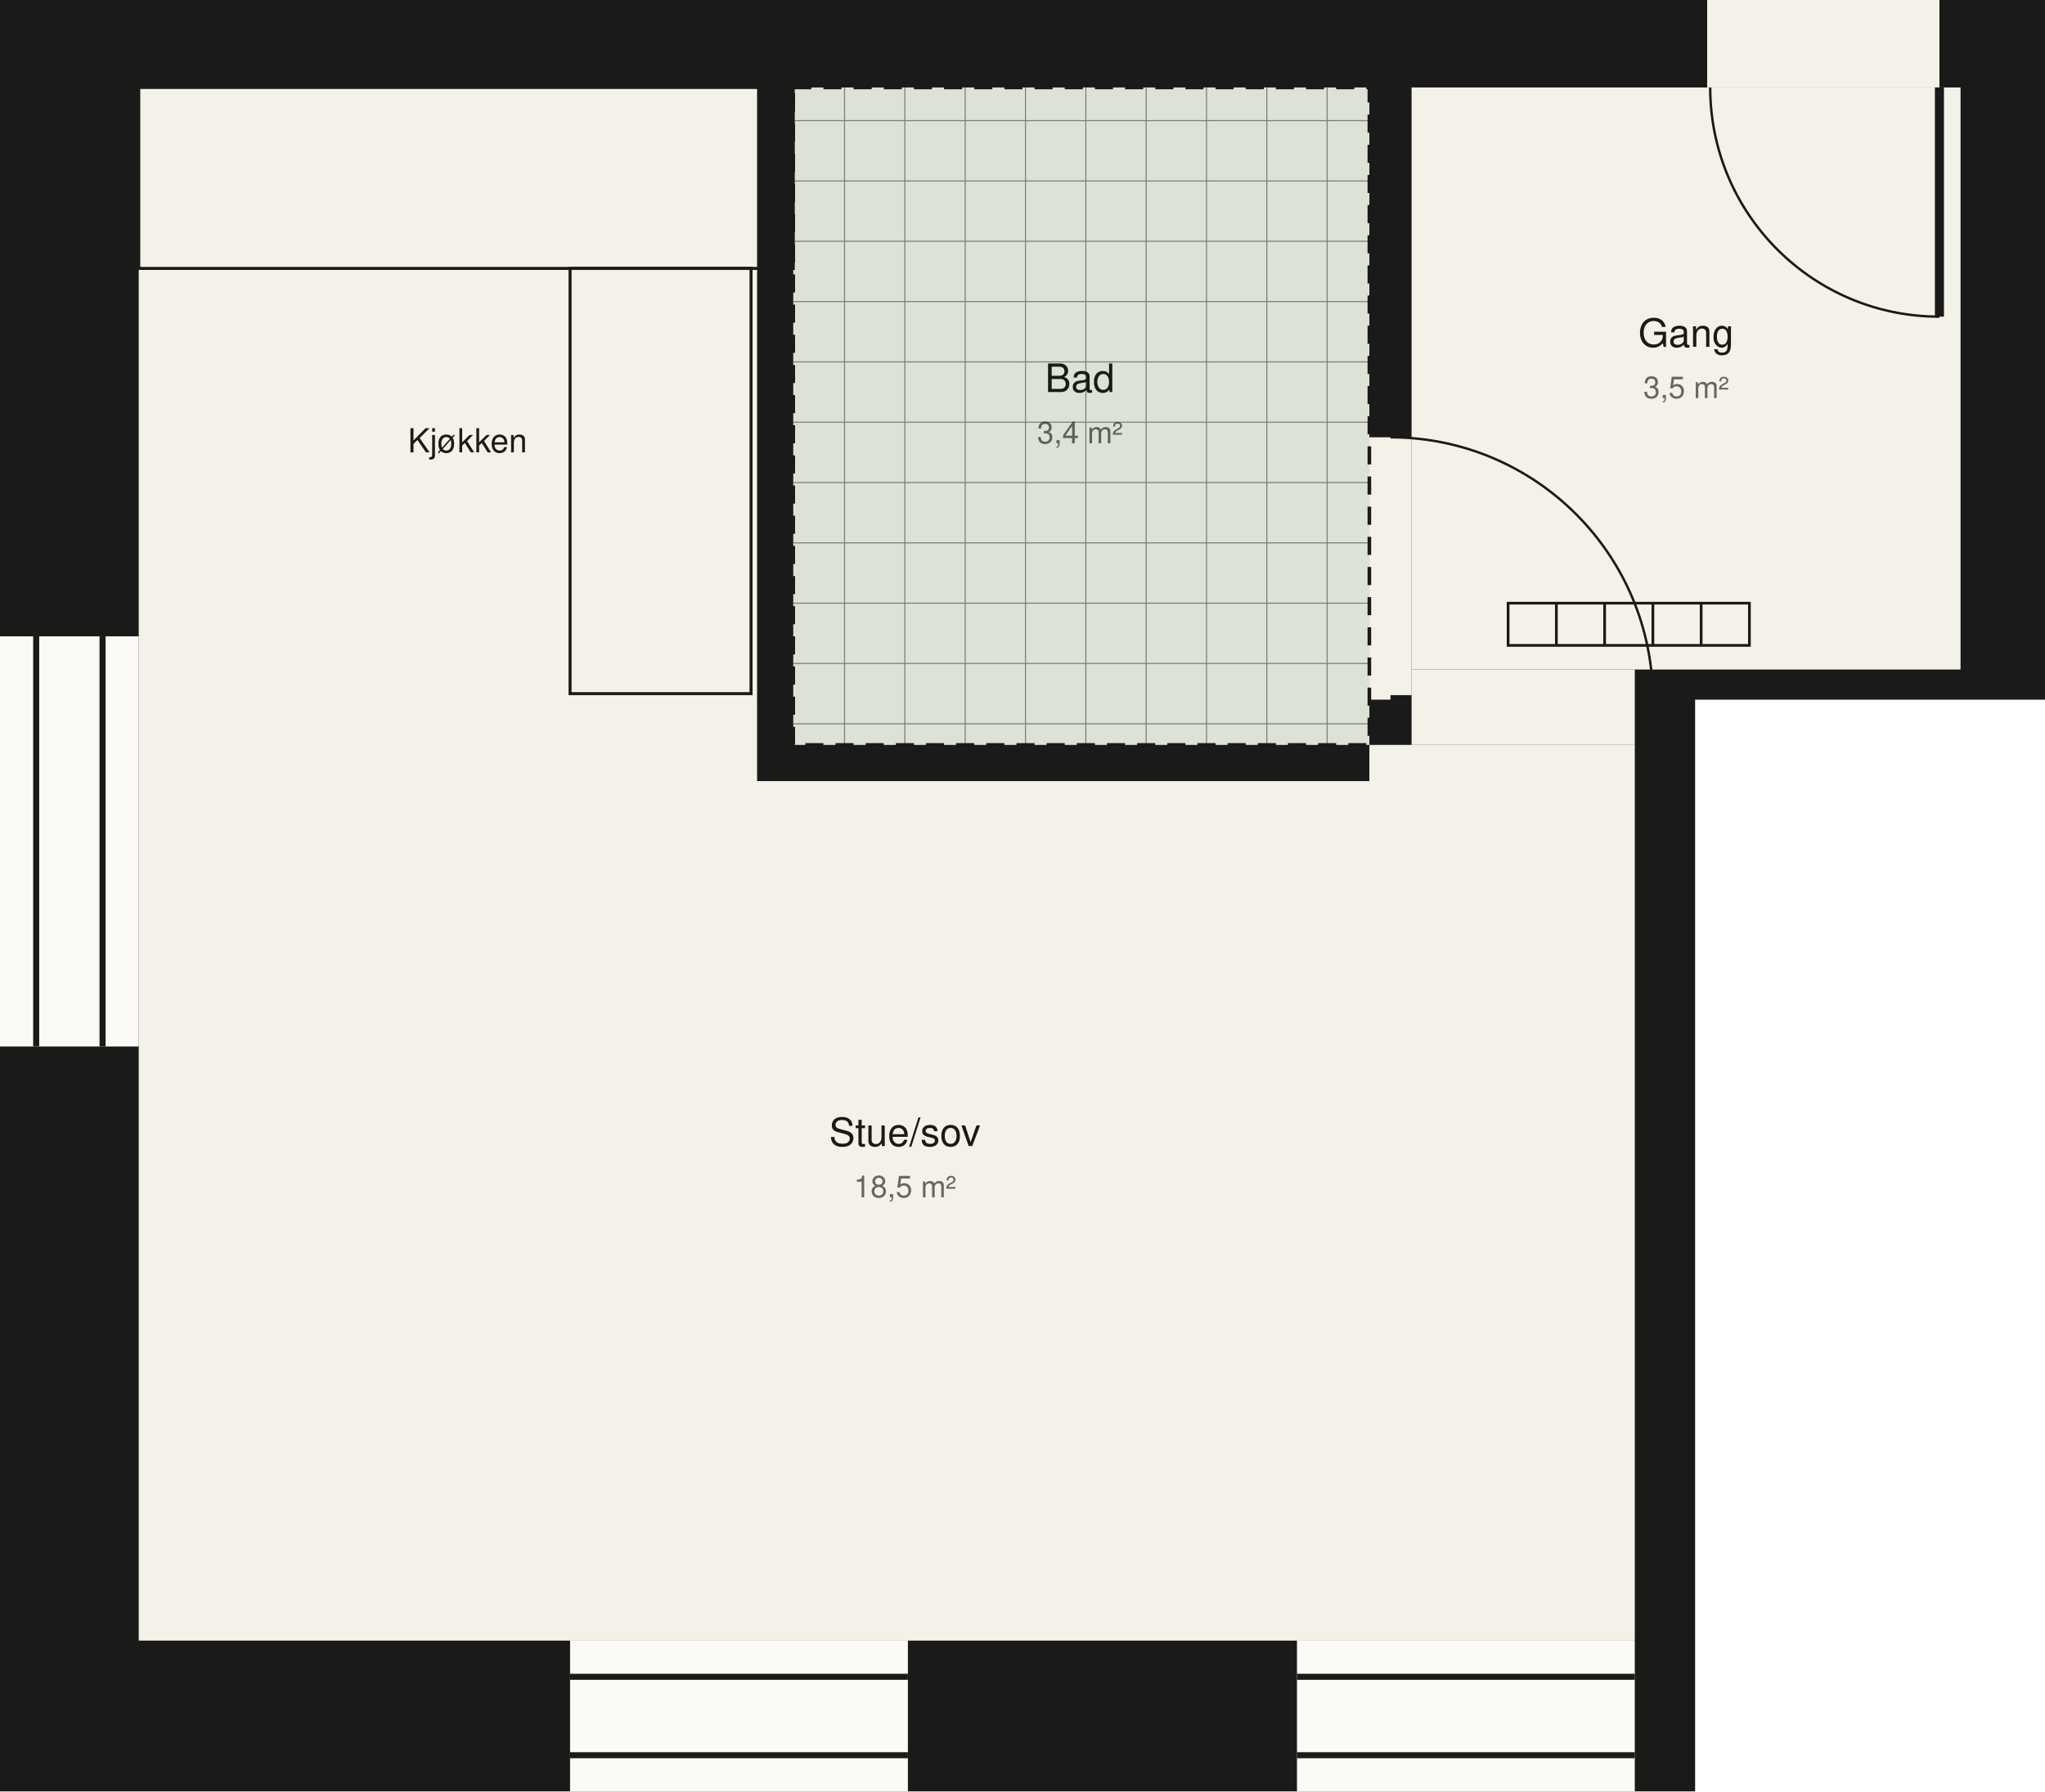
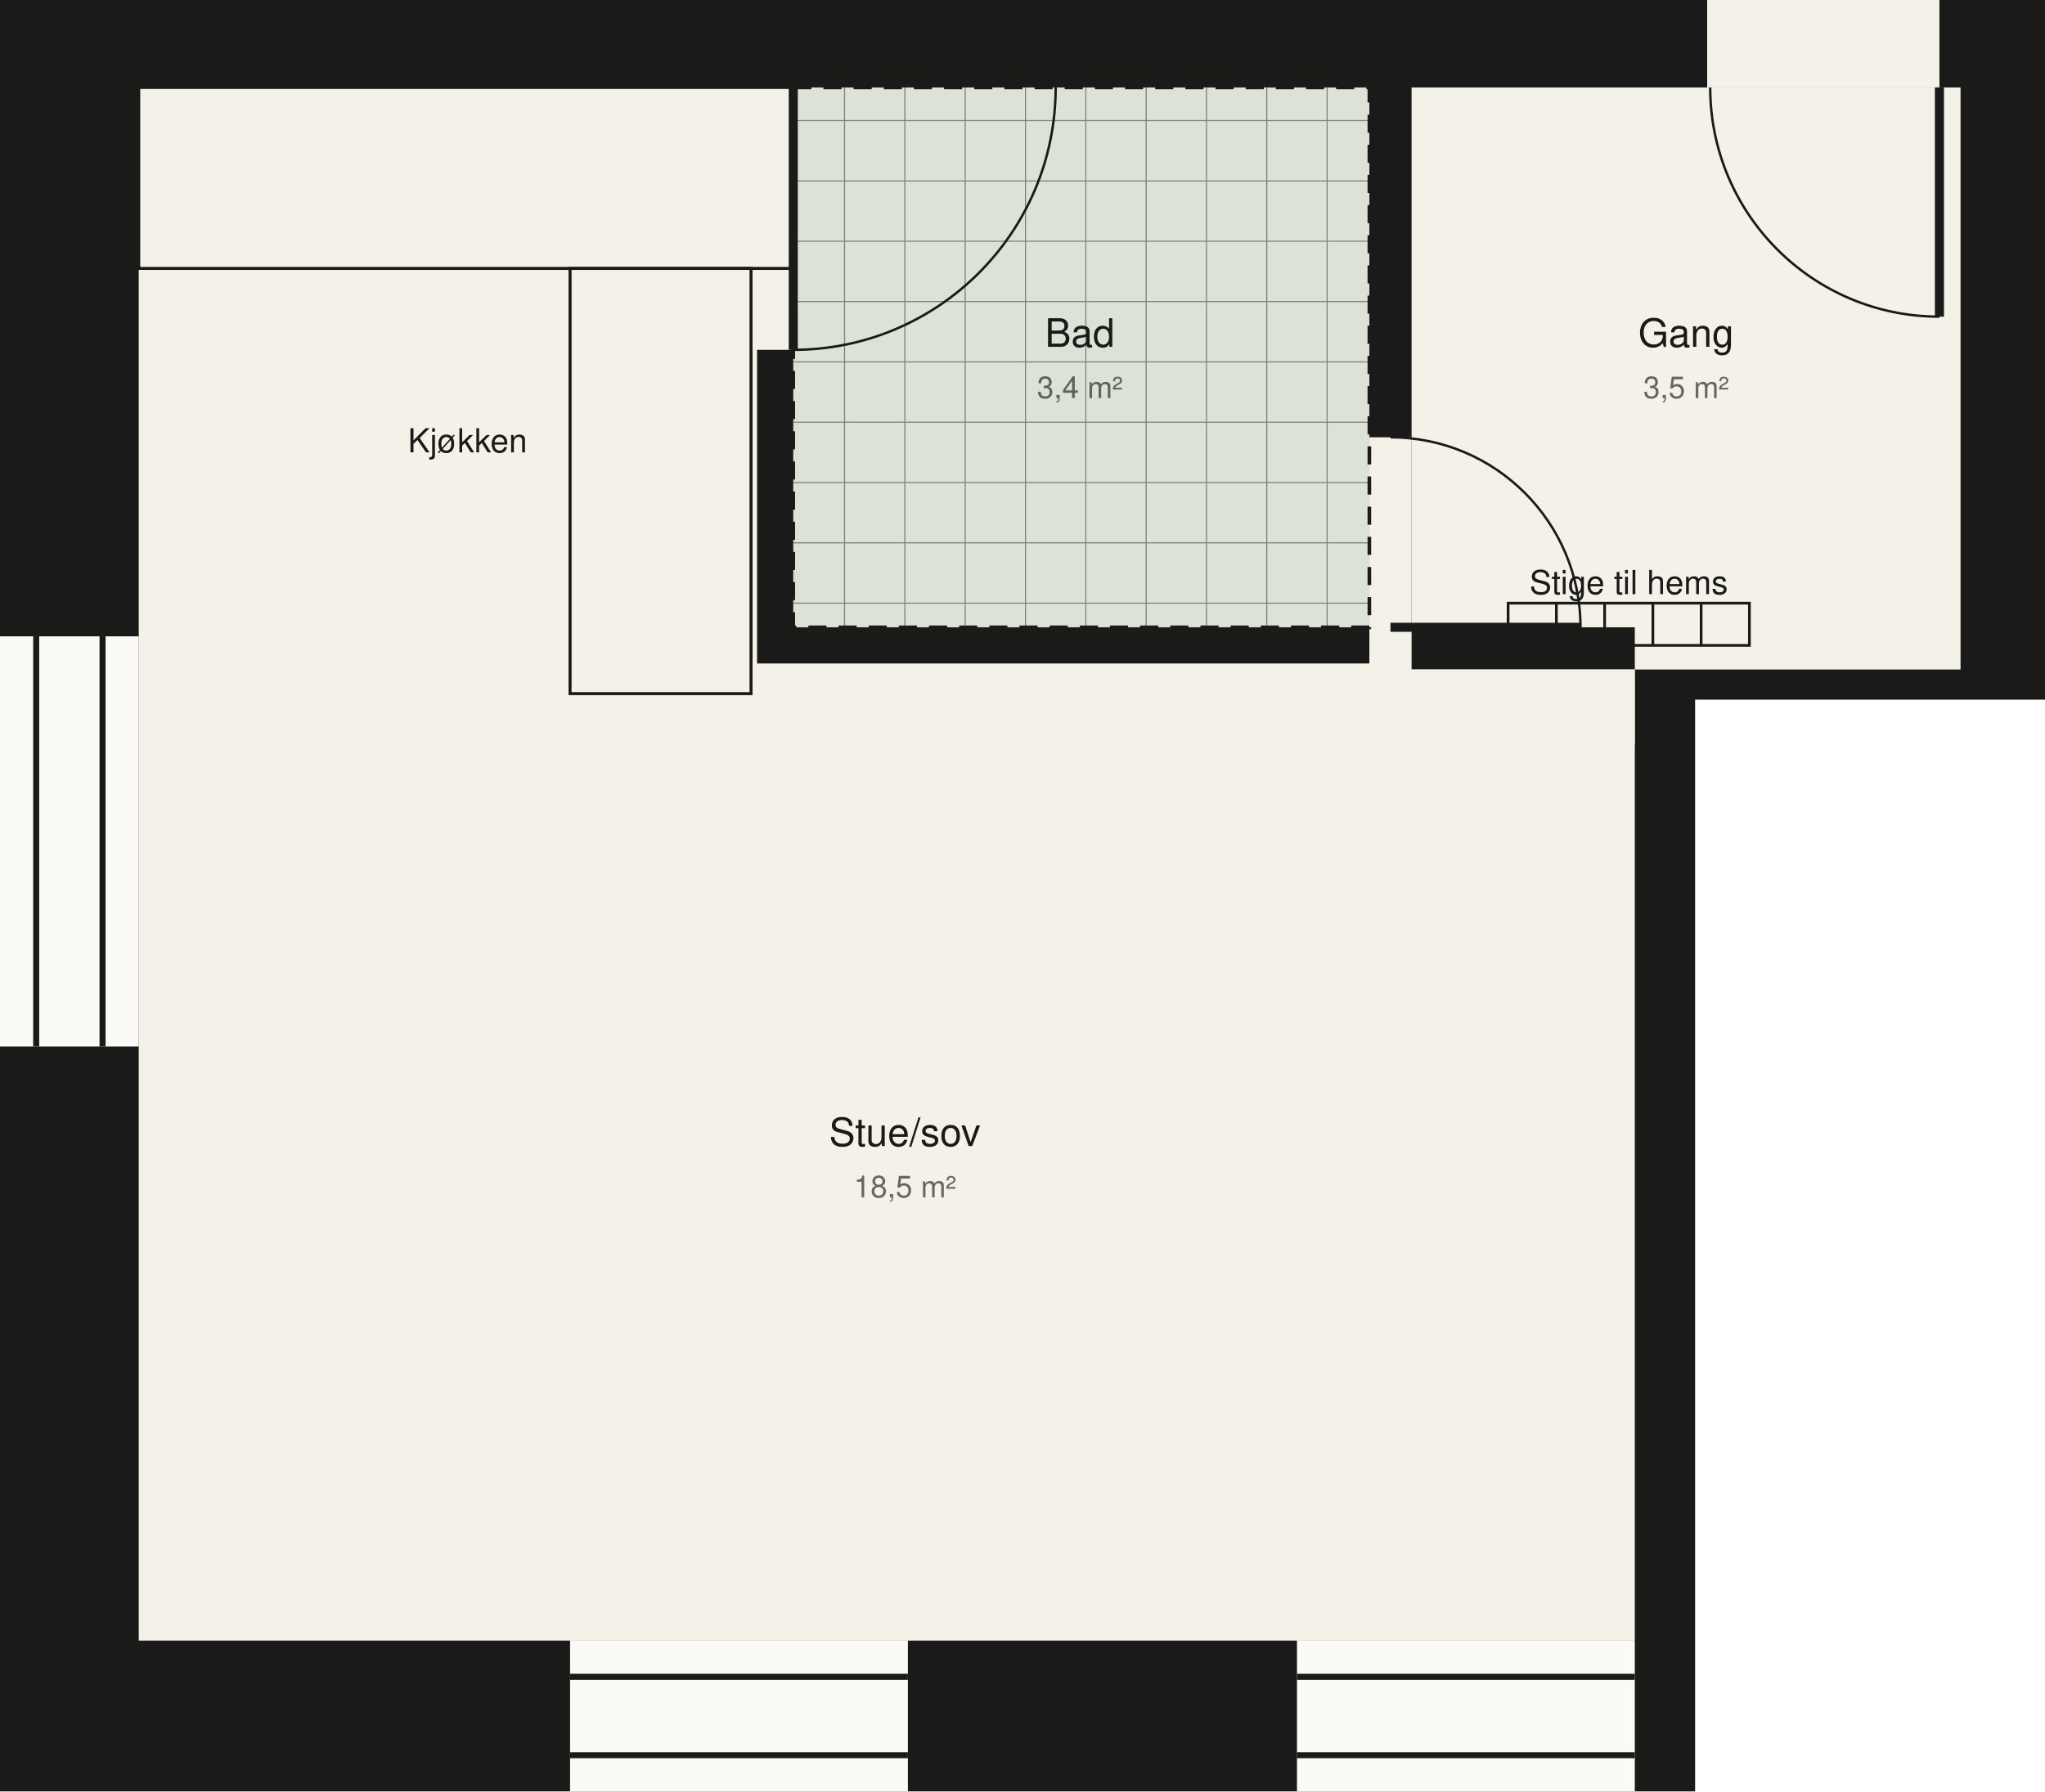
<svg xmlns="http://www.w3.org/2000/svg" viewBox="0 0 678 594">
-   <polygon points="46,29 251,29 251,259 454,259 454,247 542,247 542,544 46,544" fill="#F4F1E8" />
-   <polygon points="263,29 454,29 454,247 263,247" fill="#DCE2D6" />
+   <polygon points="46,29 251,29 251,220 454,220 454,208 542,208 542,544 46,544" fill="#F4F1E8" />
+   <polygon points="263,29 454,29 454,208 263,208" fill="#DCE2D6" />
  <polygon points="468,29 650,29 650,222 468,222" fill="#F4F1E8" />
  <clipPath id="bad1">
-     <polygon points="263,29 454,29 454,247 263,247" />
+     <polygon points="263,29 454,29 454,208 263,208" />
  </clipPath>
  <g clip-path="url(#bad1)" stroke="#1A1A18" stroke-width="0.35" opacity="0.5">
-     <line x1="280" y1="29" x2="280" y2="247" />
-     <line x1="300" y1="29" x2="300" y2="247" />
-     <line x1="320" y1="29" x2="320" y2="247" />
-     <line x1="340" y1="29" x2="340" y2="247" />
-     <line x1="360" y1="29" x2="360" y2="247" />
-     <line x1="380" y1="29" x2="380" y2="247" />
-     <line x1="400" y1="29" x2="400" y2="247" />
-     <line x1="420" y1="29" x2="420" y2="247" />
-     <line x1="440" y1="29" x2="440" y2="247" />
+     <line x1="280" y1="29" x2="280" y2="208" />
+     <line x1="300" y1="29" x2="300" y2="208" />
+     <line x1="320" y1="29" x2="320" y2="208" />
+     <line x1="340" y1="29" x2="340" y2="208" />
+     <line x1="360" y1="29" x2="360" y2="208" />
+     <line x1="380" y1="29" x2="380" y2="208" />
+     <line x1="400" y1="29" x2="400" y2="208" />
+     <line x1="420" y1="29" x2="420" y2="208" />
+     <line x1="440" y1="29" x2="440" y2="208" />
    <line x1="263" y1="40" x2="454" y2="40" />
    <line x1="263" y1="60" x2="454" y2="60" />
    <line x1="263" y1="80" x2="454" y2="80" />
    <line x1="263" y1="100" x2="454" y2="100" />
    <line x1="263" y1="120" x2="454" y2="120" />
    <line x1="263" y1="140" x2="454" y2="140" />
    <line x1="263" y1="160" x2="454" y2="160" />
    <line x1="263" y1="180" x2="454" y2="180" />
    <line x1="263" y1="200" x2="454" y2="200" />
-     <line x1="263" y1="220" x2="454" y2="220" />
-     <line x1="263" y1="240" x2="454" y2="240" />
  </g>
-   <path d="M 0 0 L 678 0 L 678 232 L 562 232 L 562 594 L 0 594 Z M 46 29 L 251 29 L 251 259 L 454 259 L 454 247 L 542 247 L 542 544 L 46 544 Z M 263 29 L 454 29 L 454 247 L 263 247 Z M 468 29 L 650 29 L 650 222 L 468 222 Z" fill="#1A1A18" fill-rule="evenodd" />
+   <path d="M 0 0 L 678 0 L 678 232 L 562 232 L 562 594 L 0 594 Z M 46 29 L 251 29 L 251 220 L 454 220 L 454 208 L 542 208 L 542 544 L 46 544 Z M 263 29 L 454 29 L 454 208 L 263 208 Z M 468 29 L 650 29 L 650 222 L 468 222 Z" fill="#1A1A18" fill-rule="evenodd" />
  <rect x="566" y="0" width="77" height="29" fill="#F4F1E8" />
  <line x1="643" y1="29" x2="643" y2="105" stroke="#1A1A18" stroke-width="3" />
  <path d="M 643 105 A 76 76 0 0 1 567 29" fill="none" stroke="#1A1A18" stroke-width="0.8" />
-   <rect x="454" y="145" width="14" height="87" fill="#F4F1E8" />
-   <line x1="461" y1="232" x2="548" y2="232" stroke="#1A1A18" stroke-width="3" />
-   <path d="M 548 232 A 87 87 0 0 0 461 145" fill="none" stroke="#1A1A18" stroke-width="0.8" />
+   <rect x="249" y="29" width="14" height="87" fill="#F4F1E8" />
+   <line x1="263" y1="29" x2="263" y2="116" stroke="#1A1A18" stroke-width="3" />
+   <path d="M 263 116 A 87 87 0 0 0 350 29" fill="none" stroke="#1A1A18" stroke-width="0.8" />
+   <rect x="454" y="145" width="14" height="63" fill="#F4F1E8" />
+   <line x1="461" y1="208" x2="524" y2="208" stroke="#1A1A18" stroke-width="3" />
+   <path d="M 524 208 A 63 63 0 0 0 461 145" fill="none" stroke="#1A1A18" stroke-width="0.8" />
  <rect x="468" y="222" width="74" height="25" fill="#F4F1E8" />
  <rect x="0" y="211" width="46" height="136" fill="#FBFAF6" />
  <line x1="12" y1="211" x2="12" y2="347" stroke="#1A1A18" stroke-width="2" />
  <line x1="34" y1="211" x2="34" y2="347" stroke="#1A1A18" stroke-width="2" />
  <rect x="189" y="544" width="112" height="50" fill="#FBFAF6" />
  <line x1="189" y1="556" x2="301" y2="556" stroke="#1A1A18" stroke-width="2" />
  <line x1="189" y1="582" x2="301" y2="582" stroke="#1A1A18" stroke-width="2" />
  <rect x="430" y="544" width="112" height="50" fill="#FBFAF6" />
  <line x1="430" y1="556" x2="542" y2="556" stroke="#1A1A18" stroke-width="2" />
  <line x1="430" y1="582" x2="542" y2="582" stroke="#1A1A18" stroke-width="2" />
  <use href="#wc" transform="translate(289 67)" />
-   <use href="#servant" transform="translate(404 45)" />
+   <use href="#servant" transform="translate(369 45)" />
  <use href="#komfyr" transform="translate(47 29)" />
  <use href="#kvask" transform="translate(189 29)" />
  <use href="#seng140" transform="translate(246 249) rotate(90)" />
  <use href="#sofa" transform="translate(46 395)" />
  <use href="#sofabord60" transform="translate(215 410)" />
  <use href="#bord2" transform="translate(280 395)" />
  <use href="#lenestol" transform="translate(300 320)" />
  <use href="#lenestol" transform="translate(405 430)" />
  <use href="#lenestol" transform="translate(460 315) rotate(45)" />
  <rect x="46" y="29" width="217" height="60" fill="none" stroke="#1A1A18" stroke-width="1" />
  <rect x="189" y="89" width="60" height="141" fill="none" stroke="#1A1A18" stroke-width="1" />
  <rect x="500" y="200" width="80" height="14" fill="none" stroke="#1A1A18" stroke-width="0.9" />
  <line x1="516" y1="200" x2="516" y2="214" stroke="#1A1A18" stroke-width="0.9" />
  <line x1="532" y1="200" x2="532" y2="214" stroke="#1A1A18" stroke-width="0.9" />
  <line x1="548" y1="200" x2="548" y2="214" stroke="#1A1A18" stroke-width="0.9" />
  <line x1="564" y1="200" x2="564" y2="214" stroke="#1A1A18" stroke-width="0.9" />
-   <polygon points="263,29 454,29 454,247 263,247" fill="none" stroke="#1A1A18" stroke-width="1.2" stroke-dasharray="6 4" />
+   <text x="540" y="197" font-family="Helvetica" font-size="11" fill="#1A1A18" text-anchor="middle">Stige til hems</text>
+   <polygon points="263,29 454,29 454,208 263,208" fill="none" stroke="#1A1A18" stroke-width="1.2" stroke-dasharray="6 4" />
  <text x="155" y="150" font-family="Helvetica" font-size="11" fill="#1A1A18" text-anchor="middle">Kjøkken</text>
  <g font-family="Helvetica" fill="#1A1A18" text-anchor="middle">
    <text x="300" y="380" font-size="13">Stue/sov</text>
    <text x="300" y="397" font-size="10" opacity="0.65">18,5 m²</text>
  </g>
  <g font-family="Helvetica" fill="#1A1A18" text-anchor="middle">
-     <text x="358" y="130" font-size="13">Bad</text>
-     <text x="358" y="147" font-size="10" opacity="0.65">3,4 m²</text>
+     <text x="358" y="115" font-size="13">Bad</text>
+     <text x="358" y="132" font-size="10" opacity="0.65">3,4 m²</text>
  </g>
  <g font-family="Helvetica" fill="#1A1A18" text-anchor="middle">
    <text x="559" y="115" font-size="13">Gang</text>
    <text x="559" y="132" font-size="10" opacity="0.65">3,5 m²</text>
  </g>
</svg>
